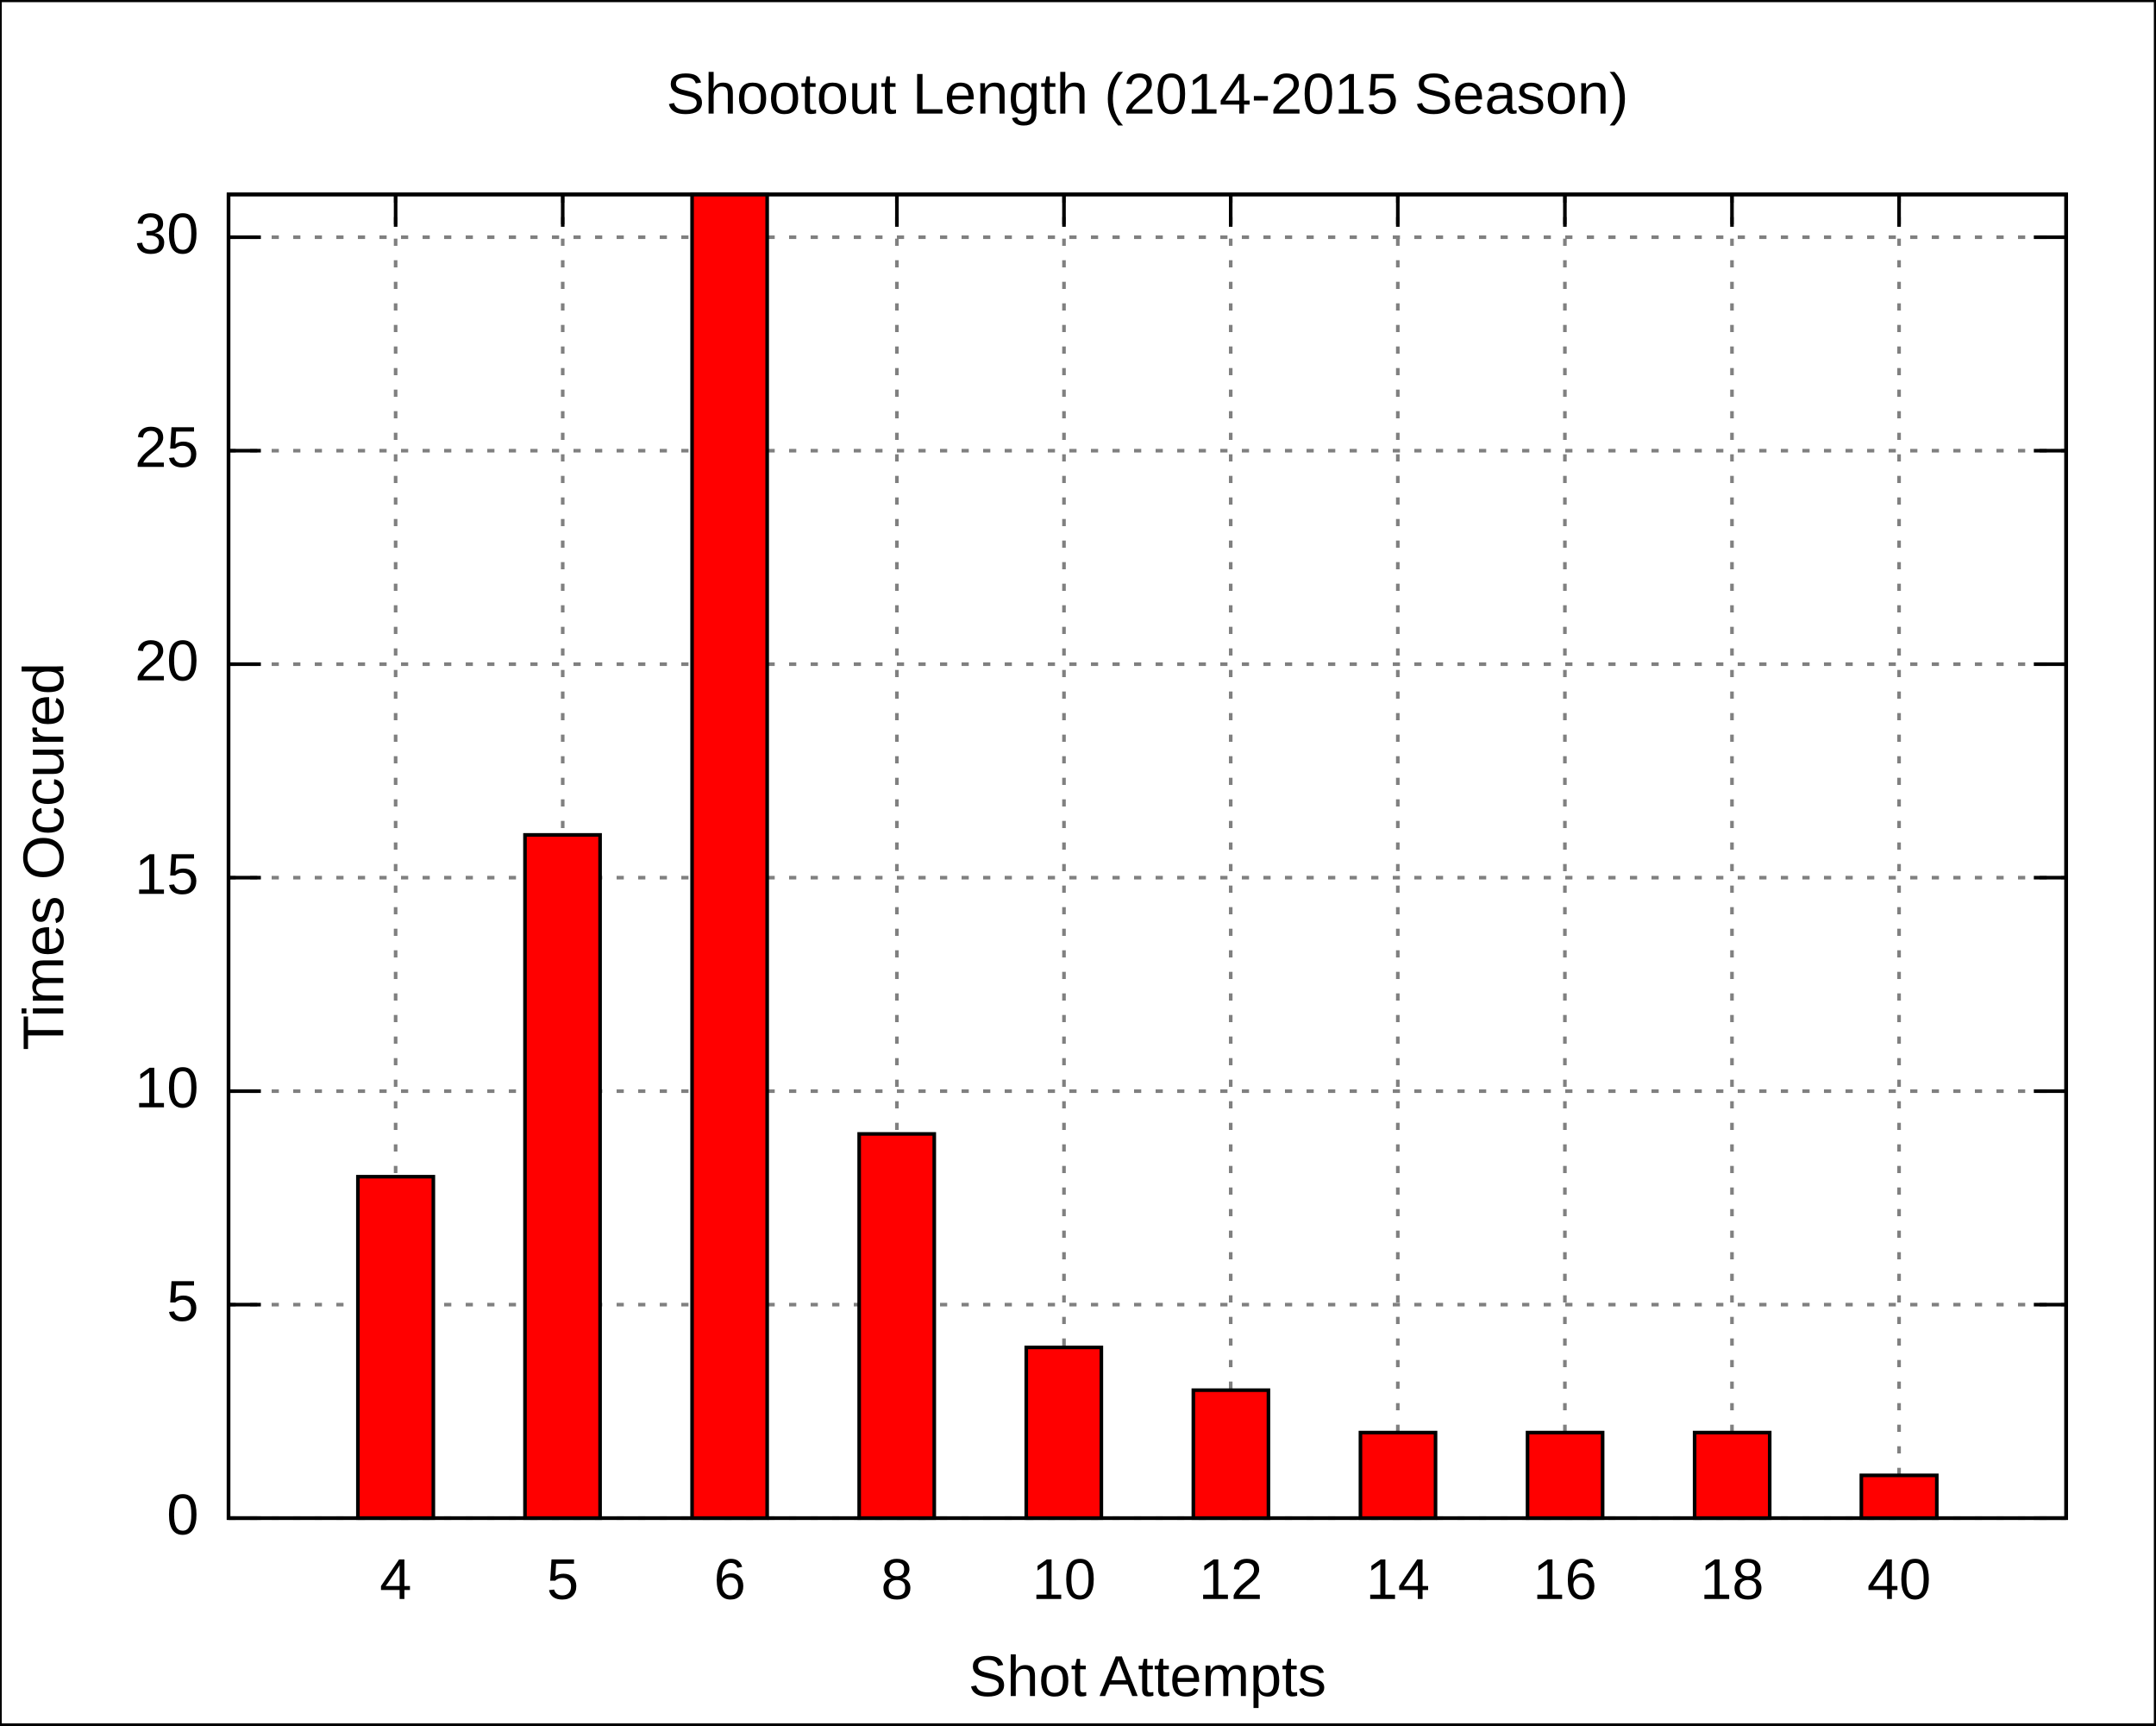
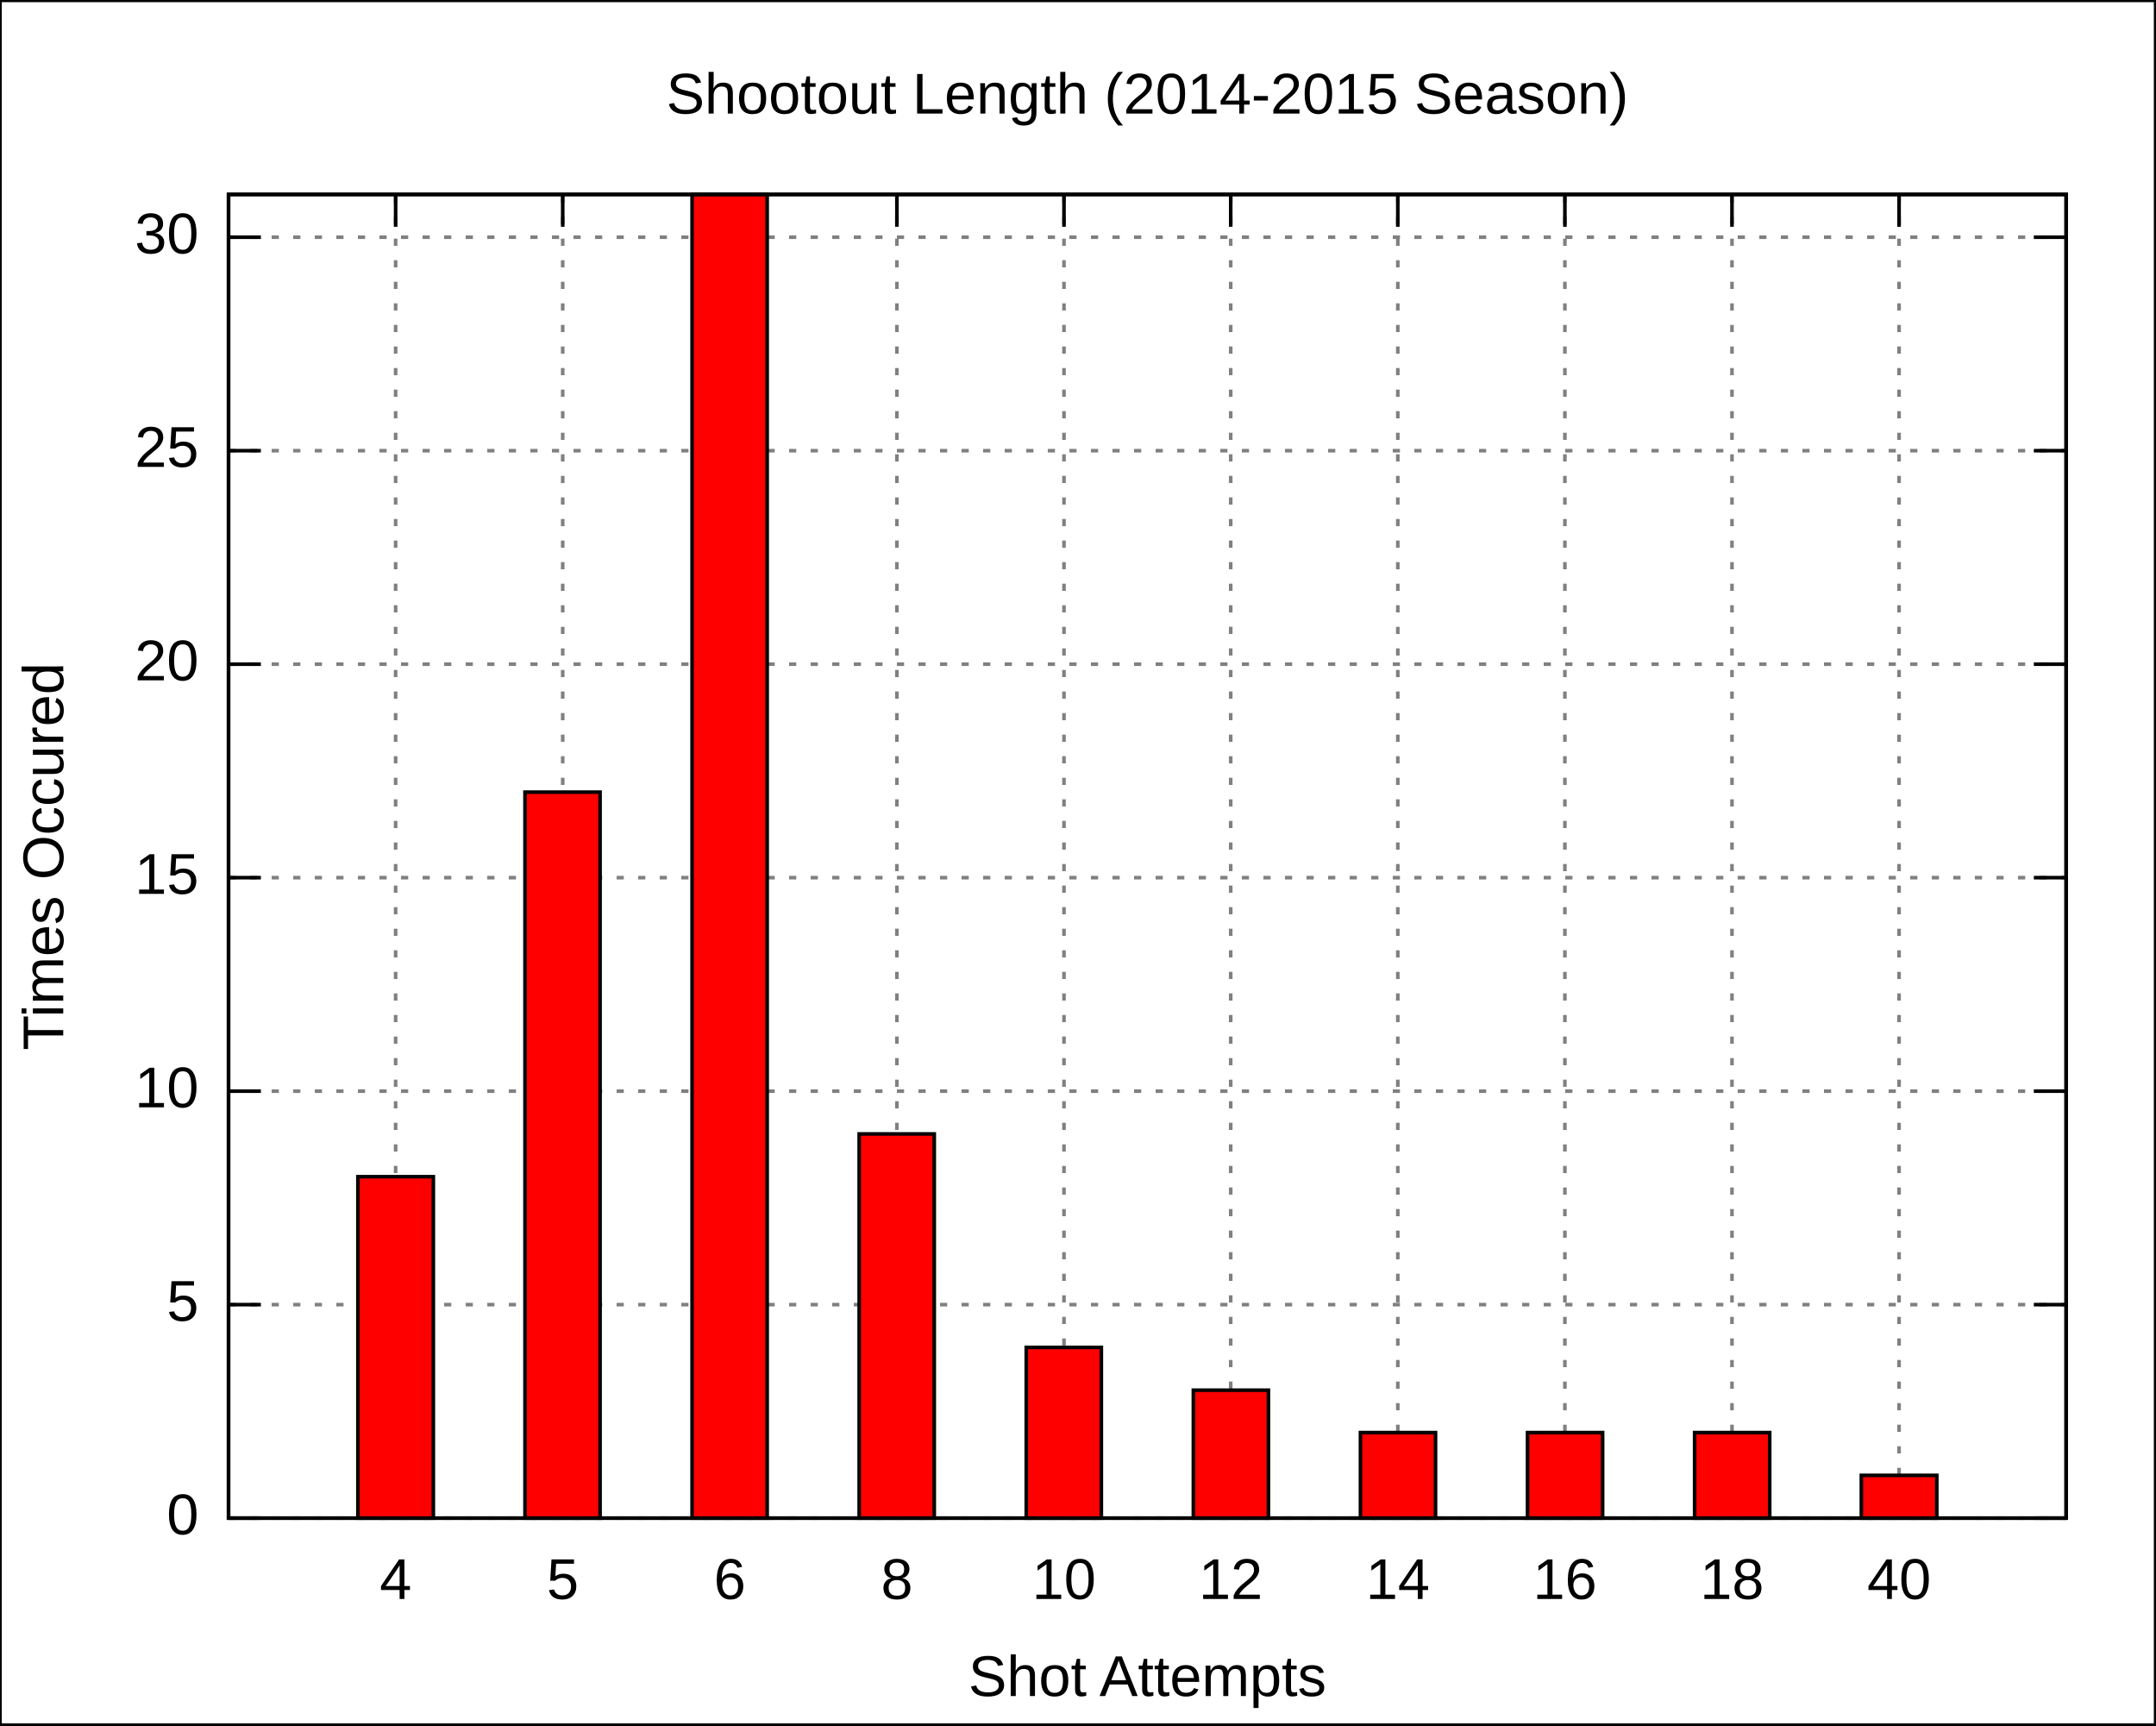
<svg xmlns="http://www.w3.org/2000/svg" xmlns:xlink="http://www.w3.org/1999/xlink" width="600" height="480" viewBox="0 0 600 480">
  <g id="gnuplot_canvas">
    <rect x="0" y="0" width="600" height="480" fill="none" />
    <defs>
      <circle id="gpDot" r="0.5" stroke-width="0.5" />
      <path id="gpPt0" stroke-width="0.222" stroke="currentColor" d="M-1,0 h2 M0,-1 v2" />
      <path id="gpPt1" stroke-width="0.222" stroke="currentColor" d="M-1,-1 L1,1 M1,-1 L-1,1" />
      <path id="gpPt2" stroke-width="0.222" stroke="currentColor" d="M-1,0 L1,0 M0,-1 L0,1 M-1,-1 L1,1 M-1,1 L1,-1" />
      <rect id="gpPt3" stroke-width="0.222" stroke="currentColor" x="-1" y="-1" width="2" height="2" />
      <rect id="gpPt4" stroke-width="0.222" stroke="currentColor" fill="currentColor" x="-1" y="-1" width="2" height="2" />
      <circle id="gpPt5" stroke-width="0.222" stroke="currentColor" cx="0" cy="0" r="1" />
      <use xlink:href="#gpPt5" id="gpPt6" fill="currentColor" stroke="none" />
      <path id="gpPt7" stroke-width="0.222" stroke="currentColor" d="M0,-1.33 L-1.33,0.67 L1.33,0.67 z" />
      <use xlink:href="#gpPt7" id="gpPt8" fill="currentColor" stroke="none" />
      <use xlink:href="#gpPt7" id="gpPt9" stroke="currentColor" transform="rotate(180)" />
      <use xlink:href="#gpPt9" id="gpPt10" fill="currentColor" stroke="none" />
      <use xlink:href="#gpPt3" id="gpPt11" stroke="currentColor" transform="rotate(45)" />
      <use xlink:href="#gpPt11" id="gpPt12" fill="currentColor" stroke="none" />
    </defs>
    <g style="fill:none; color:white; stroke:currentColor; stroke-width:1.00; stroke-linecap:butt; stroke-linejoin:miter">
</g>
    <g style="fill:none; color:black; stroke:currentColor; stroke-width:1.00; stroke-linecap:butt; stroke-linejoin:miter">
      <g style="stroke:none; shape-rendering:crispEdges">
        <polygon fill="rgb(255, 255, 255)" points="0.0,480.0 599.9,480.0 599.9,0.1 0.0,0.1 " />
      </g>
      <path stroke="black" d="M0.0,480.0 L0.0,0.1 L599.9,0.1 L599.9,480.0 L0.0,480.0  " />
    </g>
    <g style="fill:none; color:gray; stroke:currentColor; stroke-width:1.00; stroke-linecap:butt; stroke-linejoin:miter">
      <path stroke="gray" stroke-dasharray=" 2,4" class="gridline" d="M63.6,422.4 L575.0,422.4  " />
    </g>
    <g style="fill:none; color:black; stroke:currentColor; stroke-width:1.00; stroke-linecap:butt; stroke-linejoin:miter">
      <path stroke="black" d="M63.6,422.4 L72.6,422.4 M575.0,422.4 L566.0,422.4  " />
      <g transform="translate(55.3,426.9)" style="stroke:none; fill:black; font-family:Arial; font-size:12.00pt; text-anchor:end">
        <text> 0</text>
      </g>
    </g>
    <g style="fill:none; color:gray; stroke:currentColor; stroke-width:1.00; stroke-linecap:butt; stroke-linejoin:miter">
      <path stroke="gray" stroke-dasharray=" 2,4" class="gridline" d="M63.6,363.0 L575.0,363.0  " />
    </g>
    <g style="fill:none; color:black; stroke:currentColor; stroke-width:1.00; stroke-linecap:butt; stroke-linejoin:miter">
      <path stroke="black" d="M63.6,363.0 L72.6,363.0 M575.0,363.0 L566.0,363.0  " />
      <g transform="translate(55.3,367.5)" style="stroke:none; fill:black; font-family:Arial; font-size:12.00pt; text-anchor:end">
        <text> 5</text>
      </g>
    </g>
    <g style="fill:none; color:gray; stroke:currentColor; stroke-width:1.00; stroke-linecap:butt; stroke-linejoin:miter">
      <path stroke="gray" stroke-dasharray=" 2,4" class="gridline" d="M63.6,303.6 L575.0,303.6  " />
    </g>
    <g style="fill:none; color:black; stroke:currentColor; stroke-width:1.00; stroke-linecap:butt; stroke-linejoin:miter">
      <path stroke="black" d="M63.6,303.6 L72.6,303.6 M575.0,303.6 L566.0,303.6  " />
      <g transform="translate(55.3,308.1)" style="stroke:none; fill:black; font-family:Arial; font-size:12.00pt; text-anchor:end">
        <text> 10</text>
      </g>
    </g>
    <g style="fill:none; color:gray; stroke:currentColor; stroke-width:1.00; stroke-linecap:butt; stroke-linejoin:miter">
      <path stroke="gray" stroke-dasharray=" 2,4" class="gridline" d="M63.6,244.2 L575.0,244.2  " />
    </g>
    <g style="fill:none; color:black; stroke:currentColor; stroke-width:1.00; stroke-linecap:butt; stroke-linejoin:miter">
      <path stroke="black" d="M63.6,244.2 L72.6,244.2 M575.0,244.2 L566.0,244.2  " />
      <g transform="translate(55.3,248.7)" style="stroke:none; fill:black; font-family:Arial; font-size:12.00pt; text-anchor:end">
        <text> 15</text>
      </g>
    </g>
    <g style="fill:none; color:gray; stroke:currentColor; stroke-width:1.00; stroke-linecap:butt; stroke-linejoin:miter">
      <path stroke="gray" stroke-dasharray=" 2,4" class="gridline" d="M63.6,184.8 L575.0,184.8  " />
    </g>
    <g style="fill:none; color:black; stroke:currentColor; stroke-width:1.00; stroke-linecap:butt; stroke-linejoin:miter">
      <path stroke="black" d="M63.6,184.8 L72.6,184.8 M575.0,184.8 L566.0,184.8  " />
      <g transform="translate(55.3,189.3)" style="stroke:none; fill:black; font-family:Arial; font-size:12.00pt; text-anchor:end">
        <text> 20</text>
      </g>
    </g>
    <g style="fill:none; color:gray; stroke:currentColor; stroke-width:1.00; stroke-linecap:butt; stroke-linejoin:miter">
      <path stroke="gray" stroke-dasharray=" 2,4" class="gridline" d="M63.6,125.4 L575.0,125.4  " />
    </g>
    <g style="fill:none; color:black; stroke:currentColor; stroke-width:1.00; stroke-linecap:butt; stroke-linejoin:miter">
      <path stroke="black" d="M63.6,125.4 L72.6,125.4 M575.0,125.4 L566.0,125.4  " />
      <g transform="translate(55.3,129.9)" style="stroke:none; fill:black; font-family:Arial; font-size:12.00pt; text-anchor:end">
        <text> 25</text>
      </g>
    </g>
    <g style="fill:none; color:gray; stroke:currentColor; stroke-width:1.00; stroke-linecap:butt; stroke-linejoin:miter">
      <path stroke="gray" stroke-dasharray=" 2,4" class="gridline" d="M63.6,66.0 L575.0,66.0  " />
    </g>
    <g style="fill:none; color:black; stroke:currentColor; stroke-width:1.00; stroke-linecap:butt; stroke-linejoin:miter">
      <path stroke="black" d="M63.6,66.0 L72.6,66.0 M575.0,66.0 L566.0,66.0  " />
      <g transform="translate(55.3,70.5)" style="stroke:none; fill:black; font-family:Arial; font-size:12.00pt; text-anchor:end">
        <text> 30</text>
      </g>
    </g>
    <g style="fill:none; color:gray; stroke:currentColor; stroke-width:1.00; stroke-linecap:butt; stroke-linejoin:miter">
      <path stroke="gray" stroke-dasharray=" 2,4" class="gridline" d="M110.1,422.4 L110.1,54.1  " />
    </g>
    <g style="fill:none; color:black; stroke:currentColor; stroke-width:1.00; stroke-linecap:butt; stroke-linejoin:miter">
      <path stroke="black" d="M110.1,422.4 L110.1,413.4 M110.1,54.1 L110.1,63.1  " />
      <g transform="translate(110.1,444.9)" style="stroke:none; fill:black; font-family:Arial; font-size:12.00pt; text-anchor:middle">
        <text>4</text>
      </g>
    </g>
    <g style="fill:none; color:gray; stroke:currentColor; stroke-width:1.00; stroke-linecap:butt; stroke-linejoin:miter">
      <path stroke="gray" stroke-dasharray=" 2,4" class="gridline" d="M156.6,422.4 L156.6,54.1  " />
    </g>
    <g style="fill:none; color:black; stroke:currentColor; stroke-width:1.00; stroke-linecap:butt; stroke-linejoin:miter">
      <path stroke="black" d="M156.6,422.4 L156.6,413.4 M156.6,54.1 L156.6,63.1  " />
      <g transform="translate(156.6,444.9)" style="stroke:none; fill:black; font-family:Arial; font-size:12.00pt; text-anchor:middle">
        <text>5</text>
      </g>
    </g>
    <g style="fill:none; color:gray; stroke:currentColor; stroke-width:1.00; stroke-linecap:butt; stroke-linejoin:miter">
      <path stroke="gray" stroke-dasharray=" 2,4" class="gridline" d="M203.1,422.4 L203.1,54.1  " />
    </g>
    <g style="fill:none; color:black; stroke:currentColor; stroke-width:1.00; stroke-linecap:butt; stroke-linejoin:miter">
      <path stroke="black" d="M203.1,422.4 L203.1,413.4 M203.1,54.1 L203.1,63.1  " />
      <g transform="translate(203.1,444.9)" style="stroke:none; fill:black; font-family:Arial; font-size:12.00pt; text-anchor:middle">
        <text>6</text>
      </g>
    </g>
    <g style="fill:none; color:gray; stroke:currentColor; stroke-width:1.00; stroke-linecap:butt; stroke-linejoin:miter">
      <path stroke="gray" stroke-dasharray=" 2,4" class="gridline" d="M249.6,422.4 L249.6,54.1  " />
    </g>
    <g style="fill:none; color:black; stroke:currentColor; stroke-width:1.00; stroke-linecap:butt; stroke-linejoin:miter">
      <path stroke="black" d="M249.6,422.4 L249.6,413.4 M249.6,54.1 L249.6,63.1  " />
      <g transform="translate(249.6,444.9)" style="stroke:none; fill:black; font-family:Arial; font-size:12.00pt; text-anchor:middle">
        <text>8</text>
      </g>
    </g>
    <g style="fill:none; color:gray; stroke:currentColor; stroke-width:1.00; stroke-linecap:butt; stroke-linejoin:miter">
      <path stroke="gray" stroke-dasharray=" 2,4" class="gridline" d="M296.1,422.4 L296.1,54.1  " />
    </g>
    <g style="fill:none; color:black; stroke:currentColor; stroke-width:1.00; stroke-linecap:butt; stroke-linejoin:miter">
      <path stroke="black" d="M296.1,422.4 L296.1,413.4 M296.1,54.1 L296.1,63.1  " />
      <g transform="translate(296.1,444.9)" style="stroke:none; fill:black; font-family:Arial; font-size:12.00pt; text-anchor:middle">
        <text>10</text>
      </g>
    </g>
    <g style="fill:none; color:gray; stroke:currentColor; stroke-width:1.00; stroke-linecap:butt; stroke-linejoin:miter">
      <path stroke="gray" stroke-dasharray=" 2,4" class="gridline" d="M342.5,422.4 L342.5,54.1  " />
    </g>
    <g style="fill:none; color:black; stroke:currentColor; stroke-width:1.00; stroke-linecap:butt; stroke-linejoin:miter">
      <path stroke="black" d="M342.5,422.4 L342.5,413.4 M342.5,54.1 L342.5,63.1  " />
      <g transform="translate(342.5,444.9)" style="stroke:none; fill:black; font-family:Arial; font-size:12.00pt; text-anchor:middle">
        <text>12</text>
      </g>
    </g>
    <g style="fill:none; color:gray; stroke:currentColor; stroke-width:1.00; stroke-linecap:butt; stroke-linejoin:miter">
      <path stroke="gray" stroke-dasharray=" 2,4" class="gridline" d="M389.0,422.4 L389.0,54.1  " />
    </g>
    <g style="fill:none; color:black; stroke:currentColor; stroke-width:1.00; stroke-linecap:butt; stroke-linejoin:miter">
      <path stroke="black" d="M389.0,422.4 L389.0,413.4 M389.0,54.1 L389.0,63.1  " />
      <g transform="translate(389.0,444.9)" style="stroke:none; fill:black; font-family:Arial; font-size:12.00pt; text-anchor:middle">
        <text>14</text>
      </g>
    </g>
    <g style="fill:none; color:gray; stroke:currentColor; stroke-width:1.00; stroke-linecap:butt; stroke-linejoin:miter">
      <path stroke="gray" stroke-dasharray=" 2,4" class="gridline" d="M435.5,422.4 L435.5,54.1  " />
    </g>
    <g style="fill:none; color:black; stroke:currentColor; stroke-width:1.00; stroke-linecap:butt; stroke-linejoin:miter">
      <path stroke="black" d="M435.5,422.4 L435.5,413.4 M435.5,54.1 L435.5,63.1  " />
      <g transform="translate(435.5,444.9)" style="stroke:none; fill:black; font-family:Arial; font-size:12.00pt; text-anchor:middle">
        <text>16</text>
      </g>
    </g>
    <g style="fill:none; color:gray; stroke:currentColor; stroke-width:1.00; stroke-linecap:butt; stroke-linejoin:miter">
      <path stroke="gray" stroke-dasharray=" 2,4" class="gridline" d="M482.0,422.4 L482.0,54.1  " />
    </g>
    <g style="fill:none; color:black; stroke:currentColor; stroke-width:1.00; stroke-linecap:butt; stroke-linejoin:miter">
      <path stroke="black" d="M482.0,422.4 L482.0,413.4 M482.0,54.1 L482.0,63.1  " />
      <g transform="translate(482.0,444.9)" style="stroke:none; fill:black; font-family:Arial; font-size:12.00pt; text-anchor:middle">
        <text>18</text>
      </g>
    </g>
    <g style="fill:none; color:gray; stroke:currentColor; stroke-width:1.00; stroke-linecap:butt; stroke-linejoin:miter">
      <path stroke="gray" stroke-dasharray=" 2,4" class="gridline" d="M528.5,422.4 L528.5,54.1  " />
    </g>
    <g style="fill:none; color:black; stroke:currentColor; stroke-width:1.00; stroke-linecap:butt; stroke-linejoin:miter">
      <path stroke="black" d="M528.5,422.4 L528.5,413.4 M528.5,54.1 L528.5,63.1  " />
      <g transform="translate(528.5,444.9)" style="stroke:none; fill:black; font-family:Arial; font-size:12.00pt; text-anchor:middle">
        <text>40</text>
      </g>
      <path stroke="black" d="M63.6,54.1 L63.6,422.4 L575.0,422.4 L575.0,54.1 L63.6,54.1 Z  " />
      <g transform="translate(17.6,238.3) rotate(270)" style="stroke:none; fill:black; font-family:Arial; font-size:12.00pt; text-anchor:middle">
        <text>Times Occured</text>
      </g>
      <g transform="translate(319.3,471.9)" style="stroke:none; fill:black; font-family:Arial; font-size:12.00pt; text-anchor:middle">
        <text>Shot Attempts</text>
      </g>
      <g transform="translate(319.3,31.6)" style="stroke:none; fill:black; font-family:Arial; font-size:12.00pt; text-anchor:middle">
        <text>Shootout Length (2014-2015 Season)</text>
      </g>
    </g>
    <g id="gnuplot_plot_1">
      <g style="fill:none; color:red; stroke:currentColor; stroke-width:1.00; stroke-linecap:butt; stroke-linejoin:miter">
        <g style="stroke:none; shape-rendering:crispEdges">
          <polygon fill="red" points="99.6,422.4 120.7,422.4 120.7,327.3 99.6,327.3 " />
        </g>
        <path stroke="black" d="M99.6,422.4 L99.6,327.4 L120.6,327.4 L120.6,422.4 L99.6,422.4 Z  " />
        <g style="stroke:none; shape-rendering:crispEdges">
-           <polygon fill="currentColor" points="146.1,422.4 167.1,422.4 167.1,232.2 146.1,232.2 " />
-         </g>
-         <path stroke="black" d="M146.1,422.4 L146.1,232.3 L167.0,232.3 L167.0,422.4 L146.1,422.4 Z  " />
+           <polygon fill="currentColor" points="146.1,422.4 167.1,422.4 167.1,220.3 146.1,220.3 " />
+         </g>
+         <path stroke="black" d="M146.1,422.4 L146.1,220.4 L167.0,220.4 L167.0,422.4 L146.1,422.4 Z  " />
        <g style="stroke:none; shape-rendering:crispEdges">
          <polygon fill="currentColor" points="192.6,422.4 213.6,422.4 213.6,54.0 192.6,54.0 " />
        </g>
        <path stroke="black" d="M192.6,422.4 L192.6,54.1 L213.5,54.1 L213.5,422.4 L192.6,422.4 Z  " />
        <g style="stroke:none; shape-rendering:crispEdges">
          <polygon fill="currentColor" points="239.1,422.4 260.1,422.4 260.1,315.4 239.1,315.4 " />
        </g>
        <path stroke="black" d="M239.1,422.4 L239.1,315.5 L260.0,315.5 L260.0,422.4 L239.1,422.4 Z  " />
        <g style="stroke:none; shape-rendering:crispEdges">
          <polygon fill="currentColor" points="285.6,422.4 306.6,422.4 306.6,374.8 285.6,374.8 " />
        </g>
        <path stroke="black" d="M285.6,422.4 L285.6,374.9 L306.5,374.9 L306.5,422.4 L285.6,422.4 Z  " />
        <g style="stroke:none; shape-rendering:crispEdges">
          <polygon fill="currentColor" points="332.1,422.4 353.1,422.4 353.1,386.7 332.1,386.7 " />
        </g>
        <path stroke="black" d="M332.1,422.4 L332.1,386.8 L353.0,386.8 L353.0,422.4 L332.1,422.4 Z  " />
        <g style="stroke:none; shape-rendering:crispEdges">
          <polygon fill="currentColor" points="378.6,422.4 399.6,422.4 399.6,398.5 378.6,398.5 " />
        </g>
        <path stroke="black" d="M378.6,422.4 L378.6,398.6 L399.5,398.6 L399.5,422.4 L378.6,422.4 Z  " />
        <g style="stroke:none; shape-rendering:crispEdges">
          <polygon fill="currentColor" points="425.1,422.4 446.1,422.4 446.1,398.5 425.1,398.5 " />
        </g>
        <path stroke="black" d="M425.1,422.4 L425.1,398.6 L446.0,398.6 L446.0,422.4 L425.1,422.4 Z  " />
        <g style="stroke:none; shape-rendering:crispEdges">
          <polygon fill="currentColor" points="471.6,422.4 492.6,422.4 492.6,398.5 471.6,398.5 " />
        </g>
        <path stroke="black" d="M471.6,422.4 L471.6,398.6 L492.5,398.6 L492.5,422.4 L471.6,422.4 Z  " />
        <g style="stroke:none; shape-rendering:crispEdges">
          <polygon fill="currentColor" points="518.0,422.4 539.1,422.4 539.1,410.4 518.0,410.4 " />
        </g>
        <path stroke="black" d="M518.0,422.4 L518.0,410.5 L539.0,410.5 L539.0,422.4 L518.0,422.4 Z  " />
      </g>
    </g>
    <g style="fill:none; color:black; stroke:currentColor; stroke-width:1.00; stroke-linecap:butt; stroke-linejoin:miter">
      <path stroke="black" d="M63.6,54.1 L63.6,422.4 L575.0,422.4 L575.0,54.1 L63.6,54.1 Z  " />
    </g>
  </g>
</svg>
